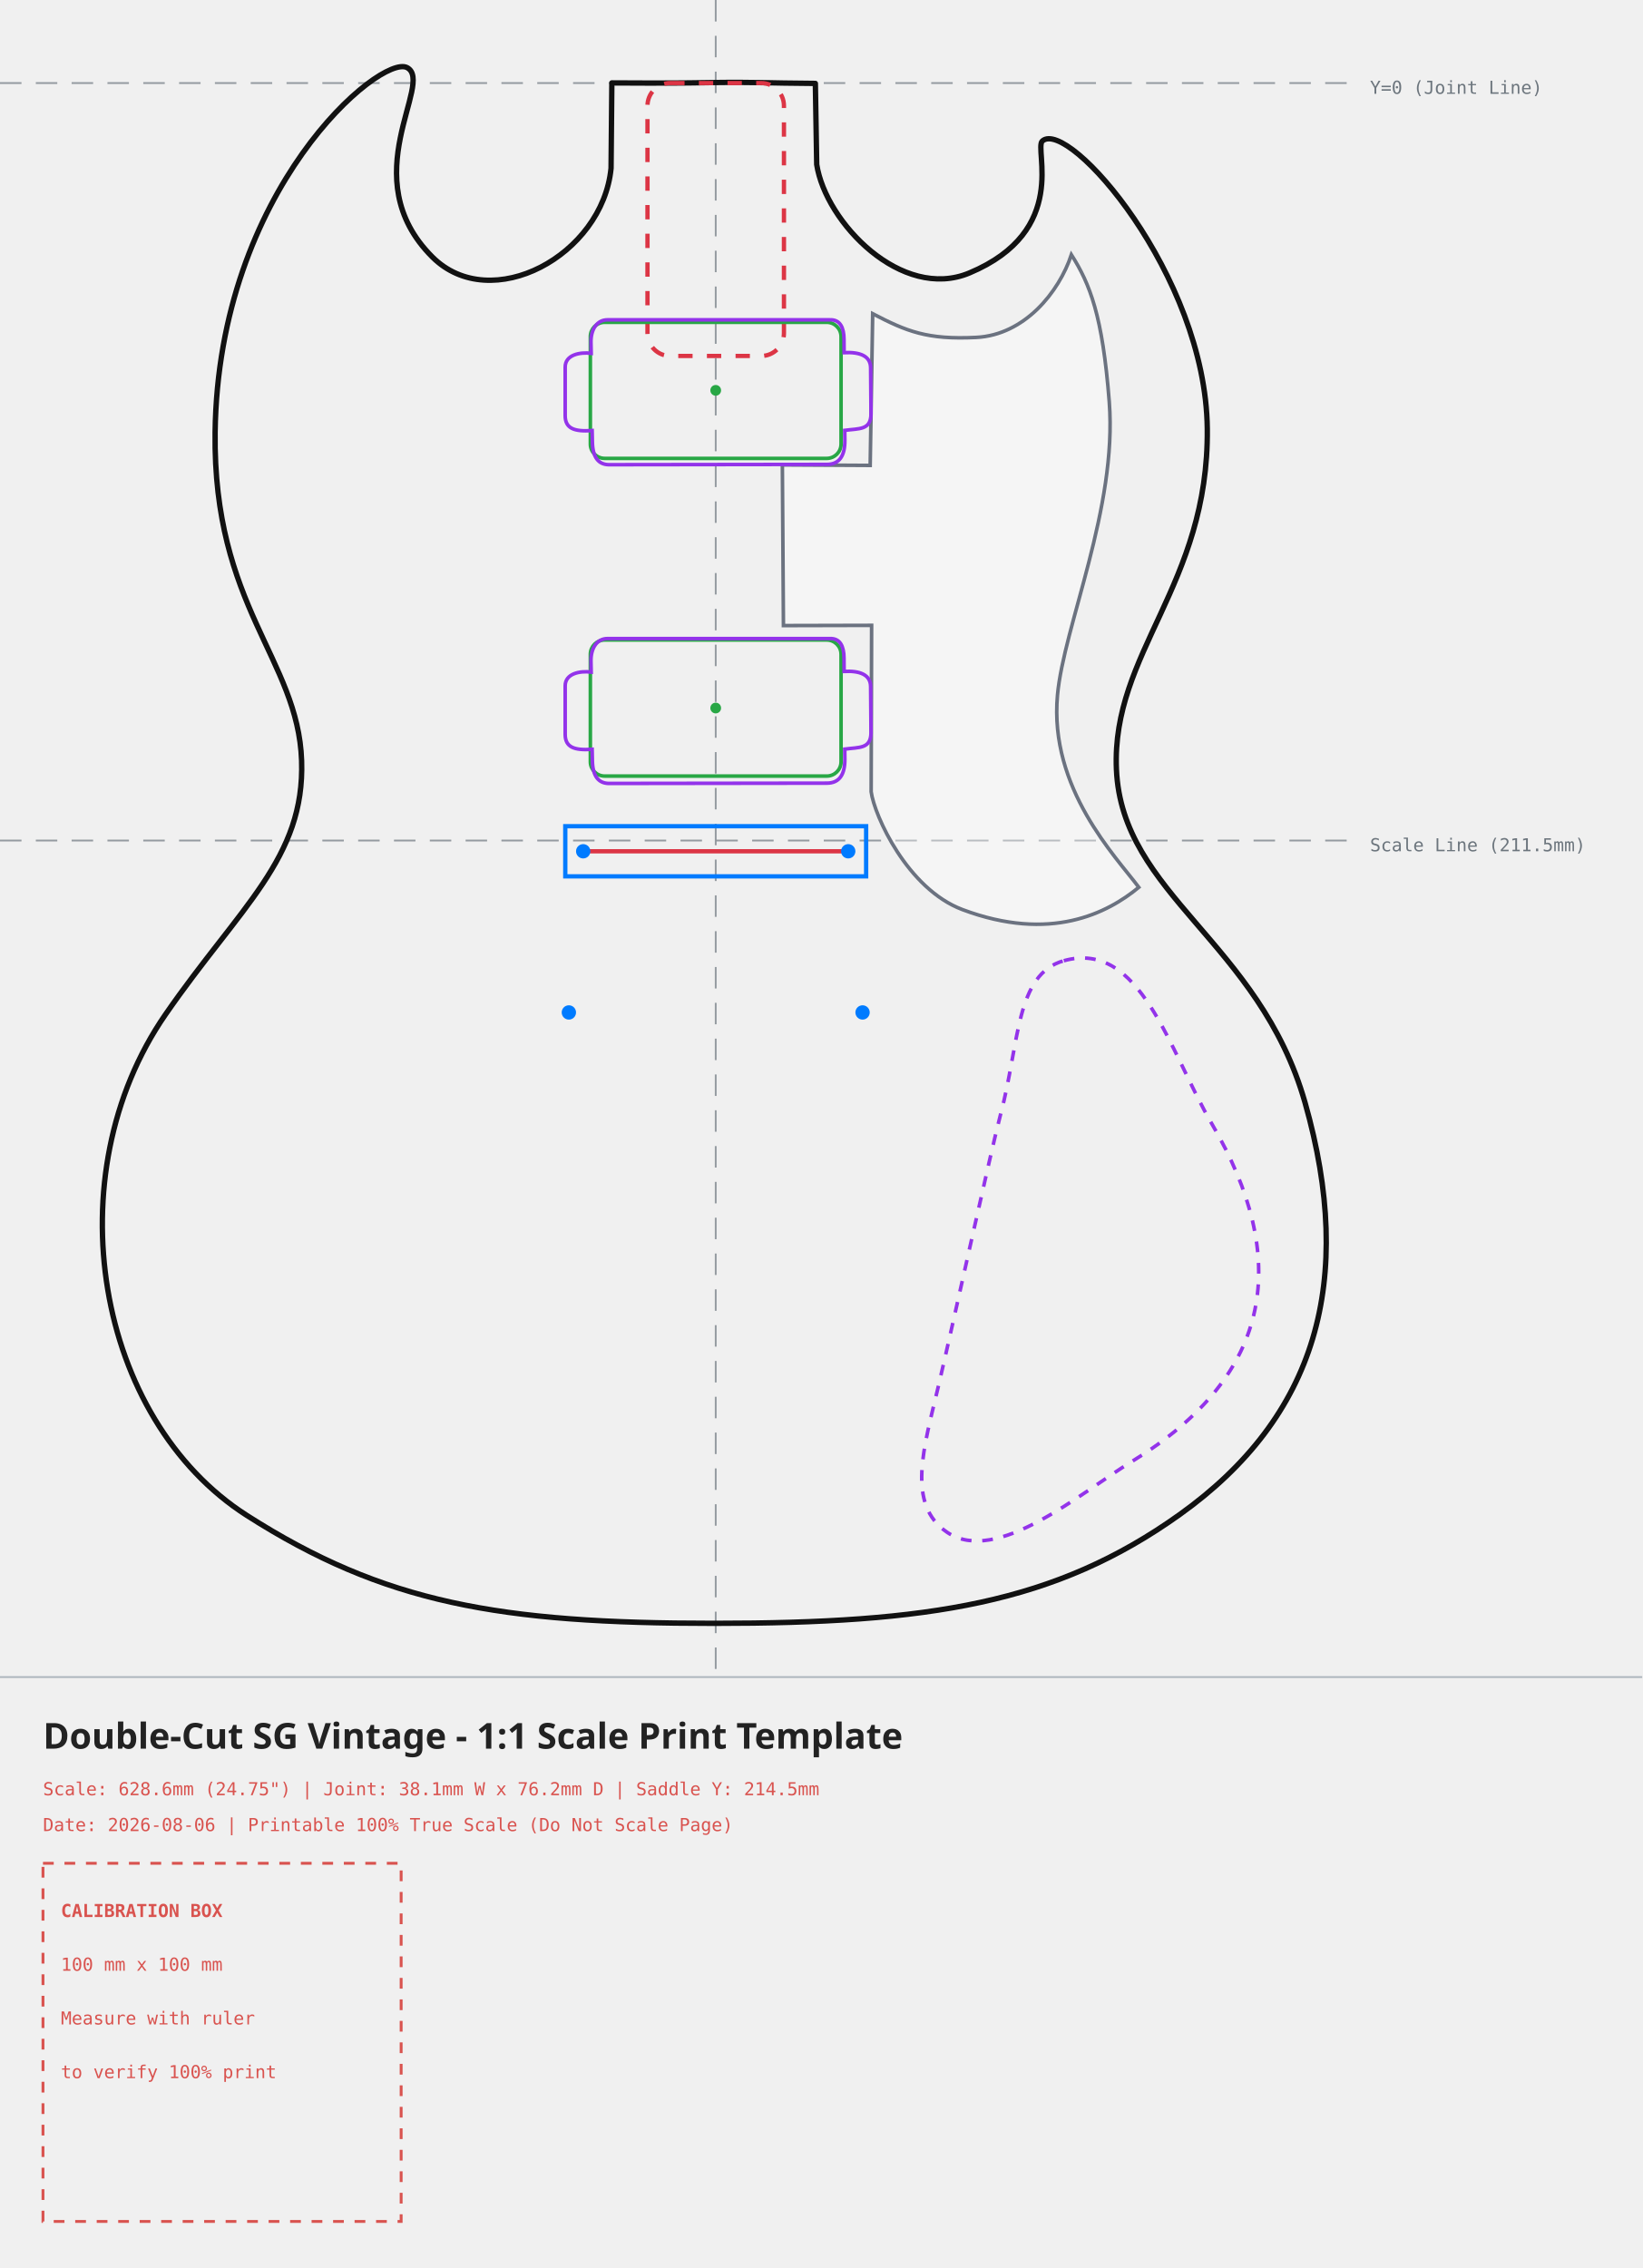
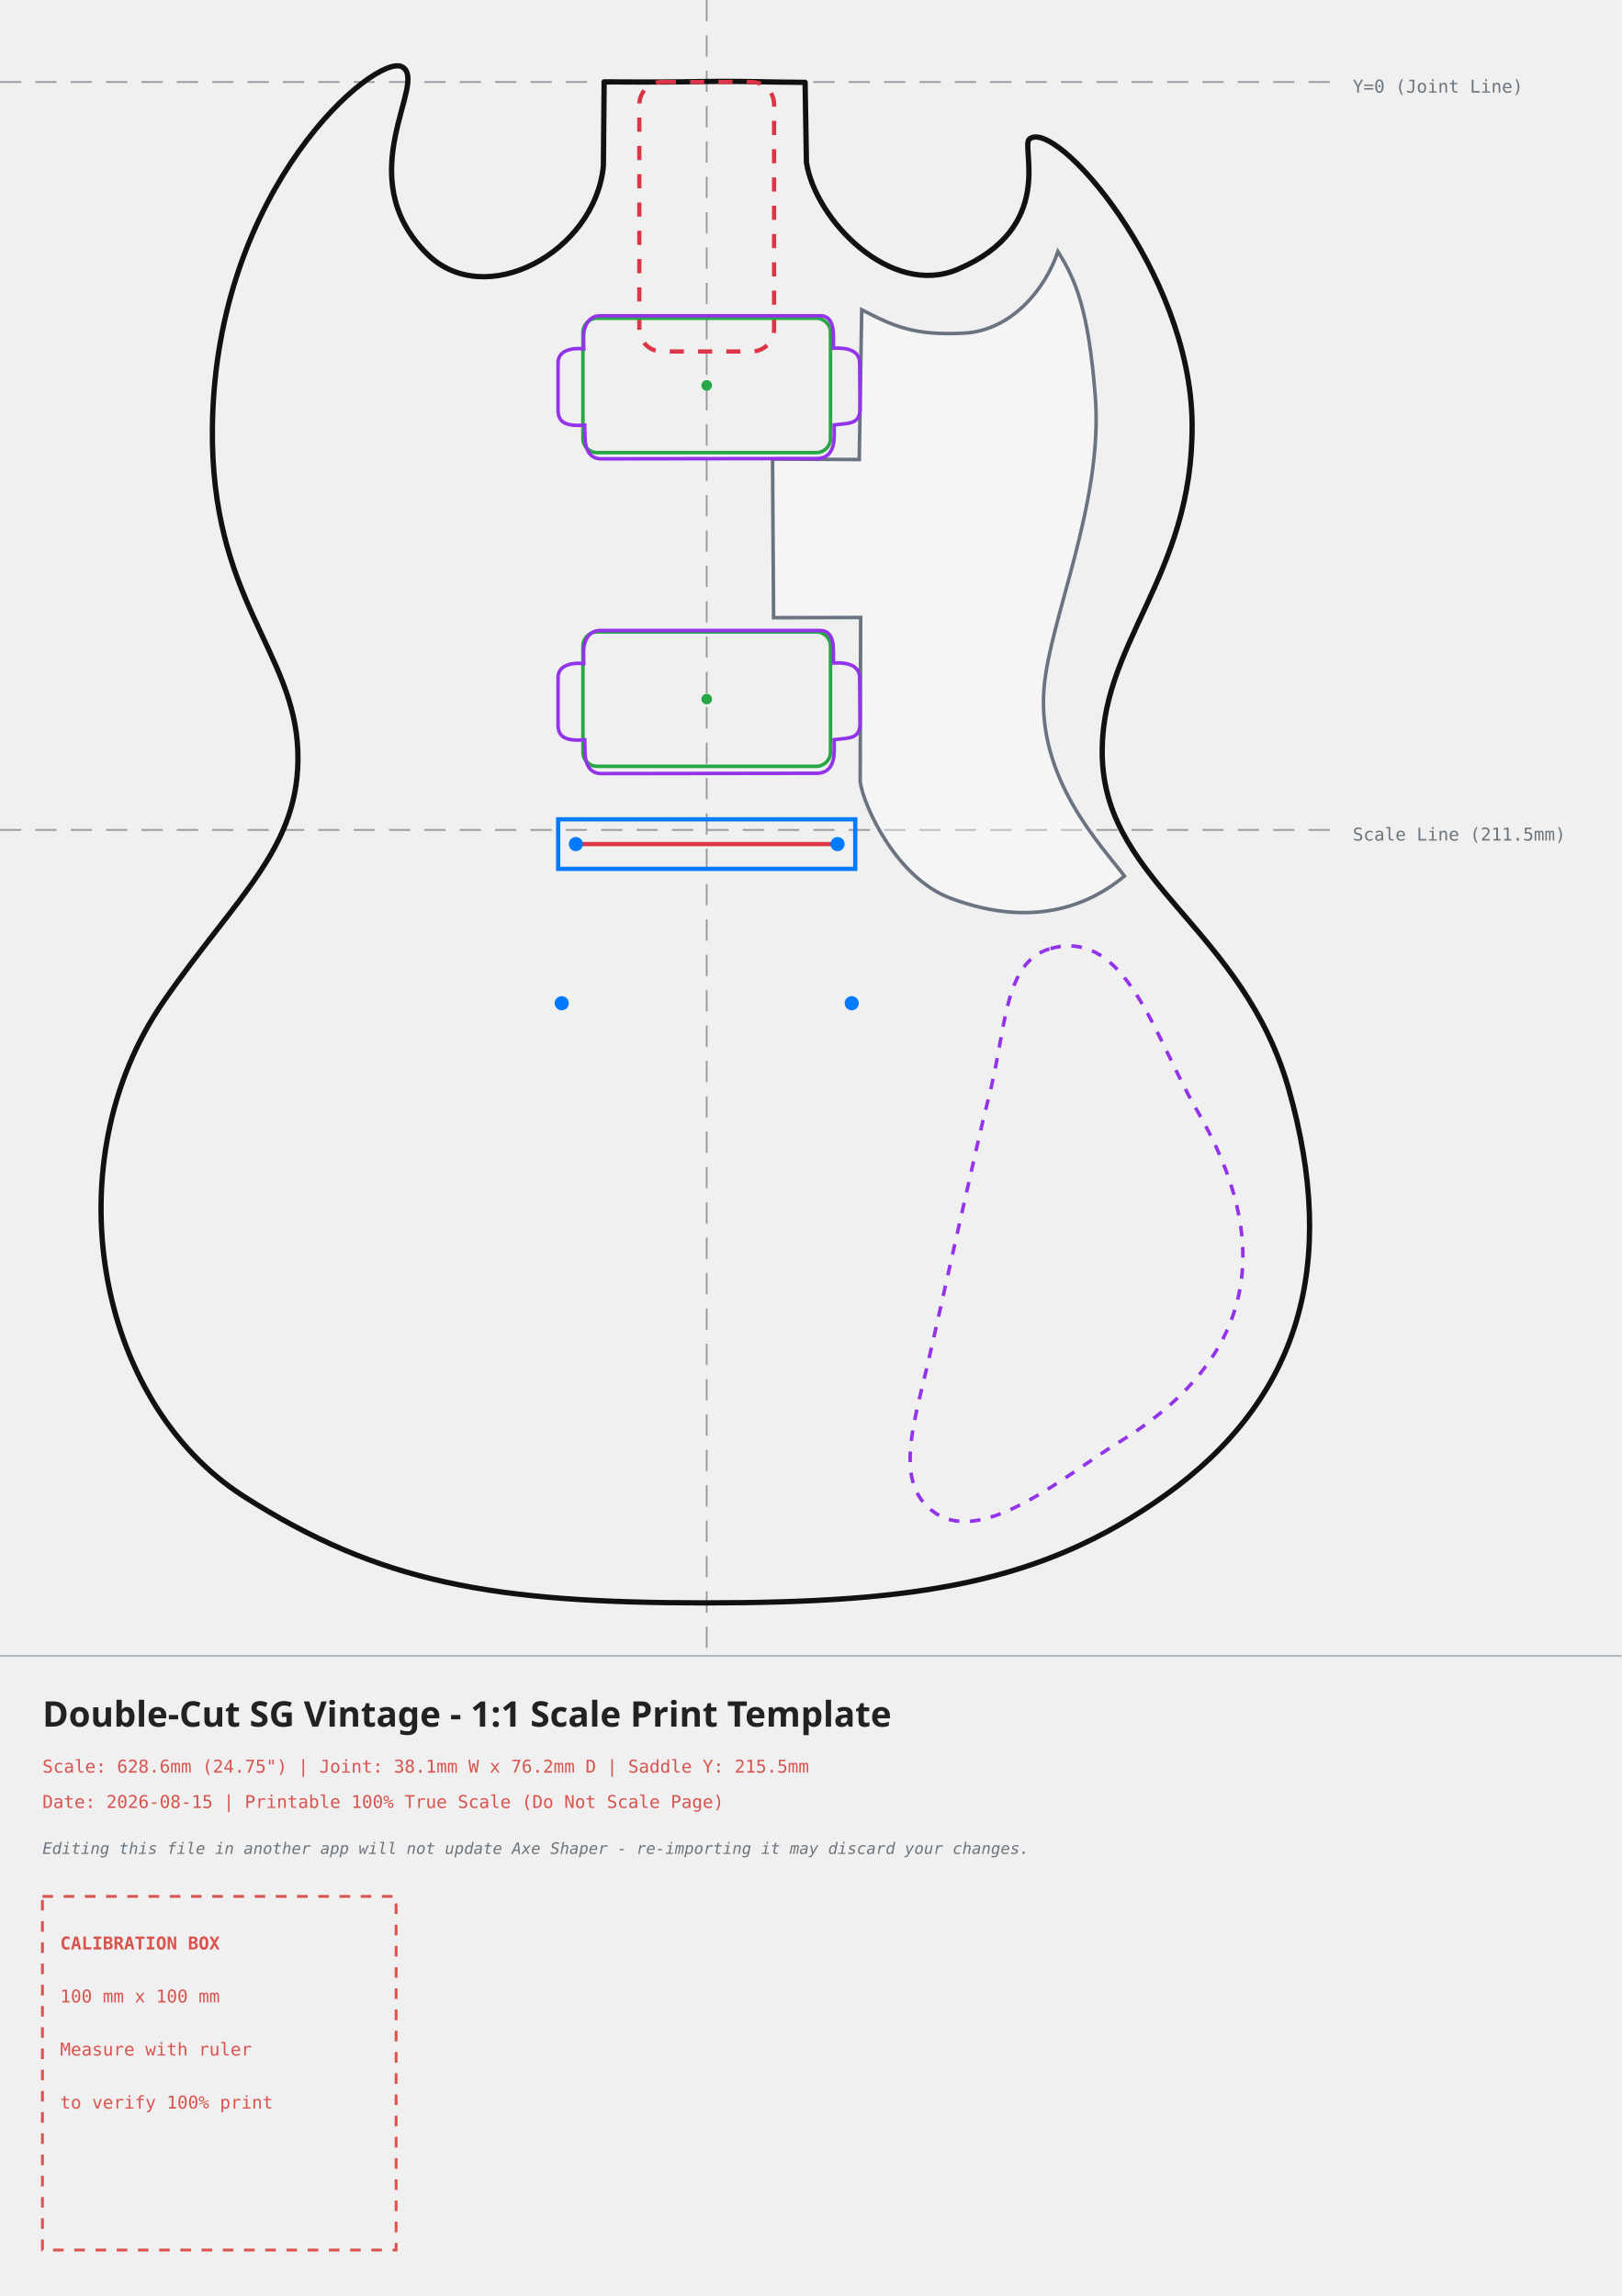
- <svg xmlns="http://www.w3.org/2000/svg" width="458.51mm" height="633.26mm" viewBox="-199.83 -23.19 458.51 633.26">
+ <svg xmlns="http://www.w3.org/2000/svg" width="458.51mm" height="649.26mm" viewBox="-199.83 -23.19 458.51 649.26">
  <style>
    .body-line { fill: none; stroke: #111111; stroke-width: 1.5; stroke-linecap: round; stroke-linejoin: round; }
    .neck-pocket { fill: none; stroke: #dc3545; stroke-width: 1.2; stroke-dasharray: 4,4; }
    .pickup-rout { fill: none; stroke: #28a745; stroke-width: 1.0; }
    .bridge-rout { fill: none; stroke: #007bff; stroke-width: 1.2; }
    .back-route { fill: none; stroke: #9333ea; stroke-width: 1.0; stroke-dasharray: 3,3; }
    .front-route { fill: none; stroke: #9333ea; stroke-width: 1.0; }
    .pickguard { fill: #ffffff; fill-opacity: 0.35; stroke: #6b7280; stroke-width: 1.0; }
    .center-axis { fill: none; stroke: #6c757d; stroke-width: 0.5; stroke-dasharray: 6,4; opacity: 0.7; }
    .calibration-box { fill: none; stroke: #d9534f; stroke-width: 0.8; stroke-dasharray: 3,3; }
    .band-rule { fill: none; stroke: #adb5bd; stroke-width: 0.5; }
    .text-label { font-family: monospace, sans-serif; font-size: 5px; fill: #d9534f; }
+     .disclaimer-label { font-family: monospace, sans-serif; font-size: 4.5px; font-style: italic; fill: #6c757d; }
    .axis-label { font-family: monospace, sans-serif; font-size: 5px; fill: #6c757d; }
    .title-label { font-family: sans-serif; font-size: 10px; font-weight: bold; fill: #222222; }
  </style>
  <g>
    <line x1="0" y1="-23.19" x2="0" y2="445.07" class="center-axis" />
    <line x1="-199.83" y1="0" x2="178.68" y2="0" class="center-axis" />
    <text x="182.68" y="3" class="axis-label">Y=0 (Joint Line)</text>
    <line x1="-199.83" y1="211.50" x2="178.68" y2="211.50" class="center-axis" stroke="#007bff" />
    <text x="182.68" y="214.50" class="axis-label" fill="#007bff">Scale Line (211.5mm)</text>
    <path d="M 97.19 245.06 C 118.65 239.06, 126.51 270.03, 138.58 290.70 C 160.30 327.91, 156.17 360.46, 116.28 384.83 C 101.68 393.75, 78.45 413.93, 64.69 404.70 C 53.01 396.88, 58.19 380.76, 62.18 363.82 C 66.17 346.89, 76.95 297.65, 79.58 287.78 C 84.83 268.12, 83.68 248.84, 97.19 245.06 Z" class="back-route" />
    <path d="M -19.05 0.00 C -19.05 0.00, -29.00 -0.04, -29.00 -0.04 C -29.00 -0.04, -29.22 23.78, -29.22 23.78 C -31.59 48.15, -62.76 64.90, -79.12 48.56 C -101.37 26.33, -78.37 -0.17, -86.17 -4.31 C -93.49 -8.19, -138.92 29.57, -139.77 97.55 C -140.38 146.10, -116.60 160.80, -115.62 189.19 C -114.68 216.45, -132.81 229.94, -153.63 260.07 C -184.83 305.22, -172.99 373.07, -130.88 399.96 C -92.57 424.42, -60.46 430.07, -0.46 430.07 C 59.54 430.07, 94.78 424.52, 129.55 399.69 C 167.72 372.44, 178.68 334.40, 164.55 284.70 C 151.75 239.72, 113.39 226.69, 111.88 191.62 C 110.48 159.01, 137.71 140.22, 137.25 96.48 C 136.79 53.54, 98.47 9.77, 91.20 16.18 C 88.76 18.33, 99.00 41.21, 70.84 53.02 C 51.97 60.93, 30.72 39.02, 28.20 22.74 C 28.20 22.74, 27.82 0.10, 27.82 0.10 C 27.82 0.10, 19.05 0.00, 19.05 0.00 C -1.22 -0.43, 1.22 0.04, -19.05 0.00 Z" class="body-line" />
    <path d="M 43.83 64.41 C 53.29 69.32, 59.02 71.71, 72.73 71.02 C 86.25 70.34, 95.84 58.38, 99.31 47.93 C 104.46 56.07, 108.01 64.85, 109.88 89.01 C 112.17 118.68, 97.18 151.56, 95.42 170.93 C 93.06 197.00, 111.77 216.02, 118.13 224.56 C 109.44 231.75, 93.48 240.02, 68.88 230.78 C 53.54 225.01, 44.30 204.58, 43.40 197.88 C 43.40 197.88, 43.53 151.42, 43.53 151.42 C 43.53 151.42, 18.91 151.48, 18.91 151.48 C 18.91 151.48, 18.61 106.62, 18.61 106.62 C 18.61 106.62, 43.13 106.76, 43.13 106.76 C 43.13 106.76, 43.83 64.41, 43.83 64.41 Z" class="pickguard" style="fill:#ffffff" />
    <rect x="-19.05" y="0" width="38.1" height="76.2" rx="6.35" ry="6.35" class="neck-pocket" />
    <g transform="translate(0, 85.79989) rotate(0)">
      <rect x="-35.00" y="-19.00" width="70" height="38" rx="4" ry="4" class="pickup-rout" />
      <circle cx="0" cy="0" r="1.5" fill="#28a745" />
    </g>
    <g transform="translate(0, 174.5036) rotate(0)">
      <rect x="-35.00" y="-19.00" width="70" height="38" rx="4" ry="4" class="pickup-rout" />
      <circle cx="0" cy="0" r="1.5" fill="#28a745" />
    </g>
    <path d="M -30.22 66.11 C -30.22 66.11, 31.89 66.11, 31.89 66.11 C 34.80 66.00, 35.79 68.36, 35.82 71.51 C 35.82 71.51, 35.85 75.27, 35.85 75.27 C 40.18 75.06, 43.23 76.13, 43.25 79.52 C 43.25 79.52, 43.36 92.52, 43.36 92.52 C 43.23 96.92, 40.13 96.43, 36.03 96.97 C 36.03 96.97, 36.06 99.79, 36.06 99.79 C 36.09 103.96, 34.60 106.48, 31.04 106.48 C 31.04 106.48, -29.95 106.56, -29.95 106.56 C -32.76 106.46, -34.34 104.51, -34.43 100.24 C -34.43 100.24, -34.50 97.03, -34.50 97.03 C -39.54 97.38, -42.01 96.44, -42.03 92.87 C -42.03 92.87, -42.03 79.35, -42.03 79.35 C -42.05 75.84, -37.88 75.07, -34.76 75.46 C -34.76 75.46, -34.82 72.48, -34.82 72.48 C -34.91 68.78, -33.14 66.11, -30.22 66.11 Z" class="front-route" />
    <path d="M -30.22 155.11 C -30.22 155.11, 31.89 155.11, 31.89 155.11 C 34.80 155.00, 35.79 157.36, 35.82 160.51 C 35.82 160.51, 35.85 164.27, 35.85 164.27 C 40.18 164.06, 43.23 165.13, 43.25 168.52 C 43.25 168.52, 43.36 181.52, 43.36 181.52 C 43.23 185.92, 40.13 185.43, 36.03 185.97 C 36.03 185.97, 36.06 188.79, 36.06 188.79 C 36.09 192.96, 34.60 195.48, 31.04 195.48 C 31.04 195.48, -29.95 195.56, -29.95 195.56 C -32.76 195.46, -34.34 193.51, -34.43 189.24 C -34.43 189.24, -34.50 186.03, -34.50 186.03 C -39.54 186.38, -42.01 185.44, -42.03 181.87 C -42.03 181.87, -42.03 168.35, -42.03 168.35 C -42.05 164.84, -37.88 164.07, -34.76 164.46 C -34.76 164.46, -34.82 161.48, -34.82 161.48 C -34.91 157.78, -33.14 155.11, -30.22 155.11 Z" class="front-route" />
-     <g transform="translate(0, 214.50)">
+     <g transform="translate(0, 215.50)">
      <rect x="-42.00" y="-7.00" width="84" height="14" class="bridge-rout" />
      <line x1="-37.00" y1="0" x2="37.00" y2="0" stroke="#dc3545" stroke-width="1.2" />
      <circle cx="-37" cy="0" r="2" fill="#007bff" />
      <circle cx="37" cy="0" r="2" fill="#007bff" />
      <circle cx="-41" cy="45" r="2" fill="#007bff" />
      <circle cx="41" cy="45" r="2" fill="#007bff" />
    </g>
  </g>
  <g>
    <line x1="-199.83" y1="445.07" x2="258.68" y2="445.07" class="band-rule" />
    <text x="-187.83" y="465.07" class="title-label">Double-Cut SG Vintage - 1:1 Scale Print Template</text>
-     <text x="-187.83" y="478.07" class="text-label">Scale: 628.6mm (24.75") | Joint: 38.1mm W x 76.2mm D | Saddle Y: 214.5mm</text>
-     <text x="-187.83" y="488.07" class="text-label">Date: 2026-08-06 | Printable 100% True Scale (Do Not Scale Page)</text>
-     <g transform="translate(-187.83, 497.07)">
+     <text x="-187.83" y="478.07" class="text-label">Scale: 628.6mm (24.75") | Joint: 38.1mm W x 76.2mm D | Saddle Y: 215.5mm</text>
+     <text x="-187.83" y="488.07" class="text-label">Date: 2026-08-15 | Printable 100% True Scale (Do Not Scale Page)</text>
+     <text x="-187.83" y="501.07" class="disclaimer-label">Editing this file in another app will not update Axe Shaper - re-importing it may discard your changes.</text>
+     <g transform="translate(-187.83, 513.07)">
      <rect x="0" y="0" width="100" height="100" class="calibration-box" />
      <text x="5" y="15" class="text-label" font-weight="bold">CALIBRATION BOX</text>
      <text x="5" y="30" class="text-label">100 mm x 100 mm</text>
      <text x="5" y="45" class="text-label">Measure with ruler</text>
      <text x="5" y="60" class="text-label">to verify 100% print</text>
    </g>
  </g>
</svg>
